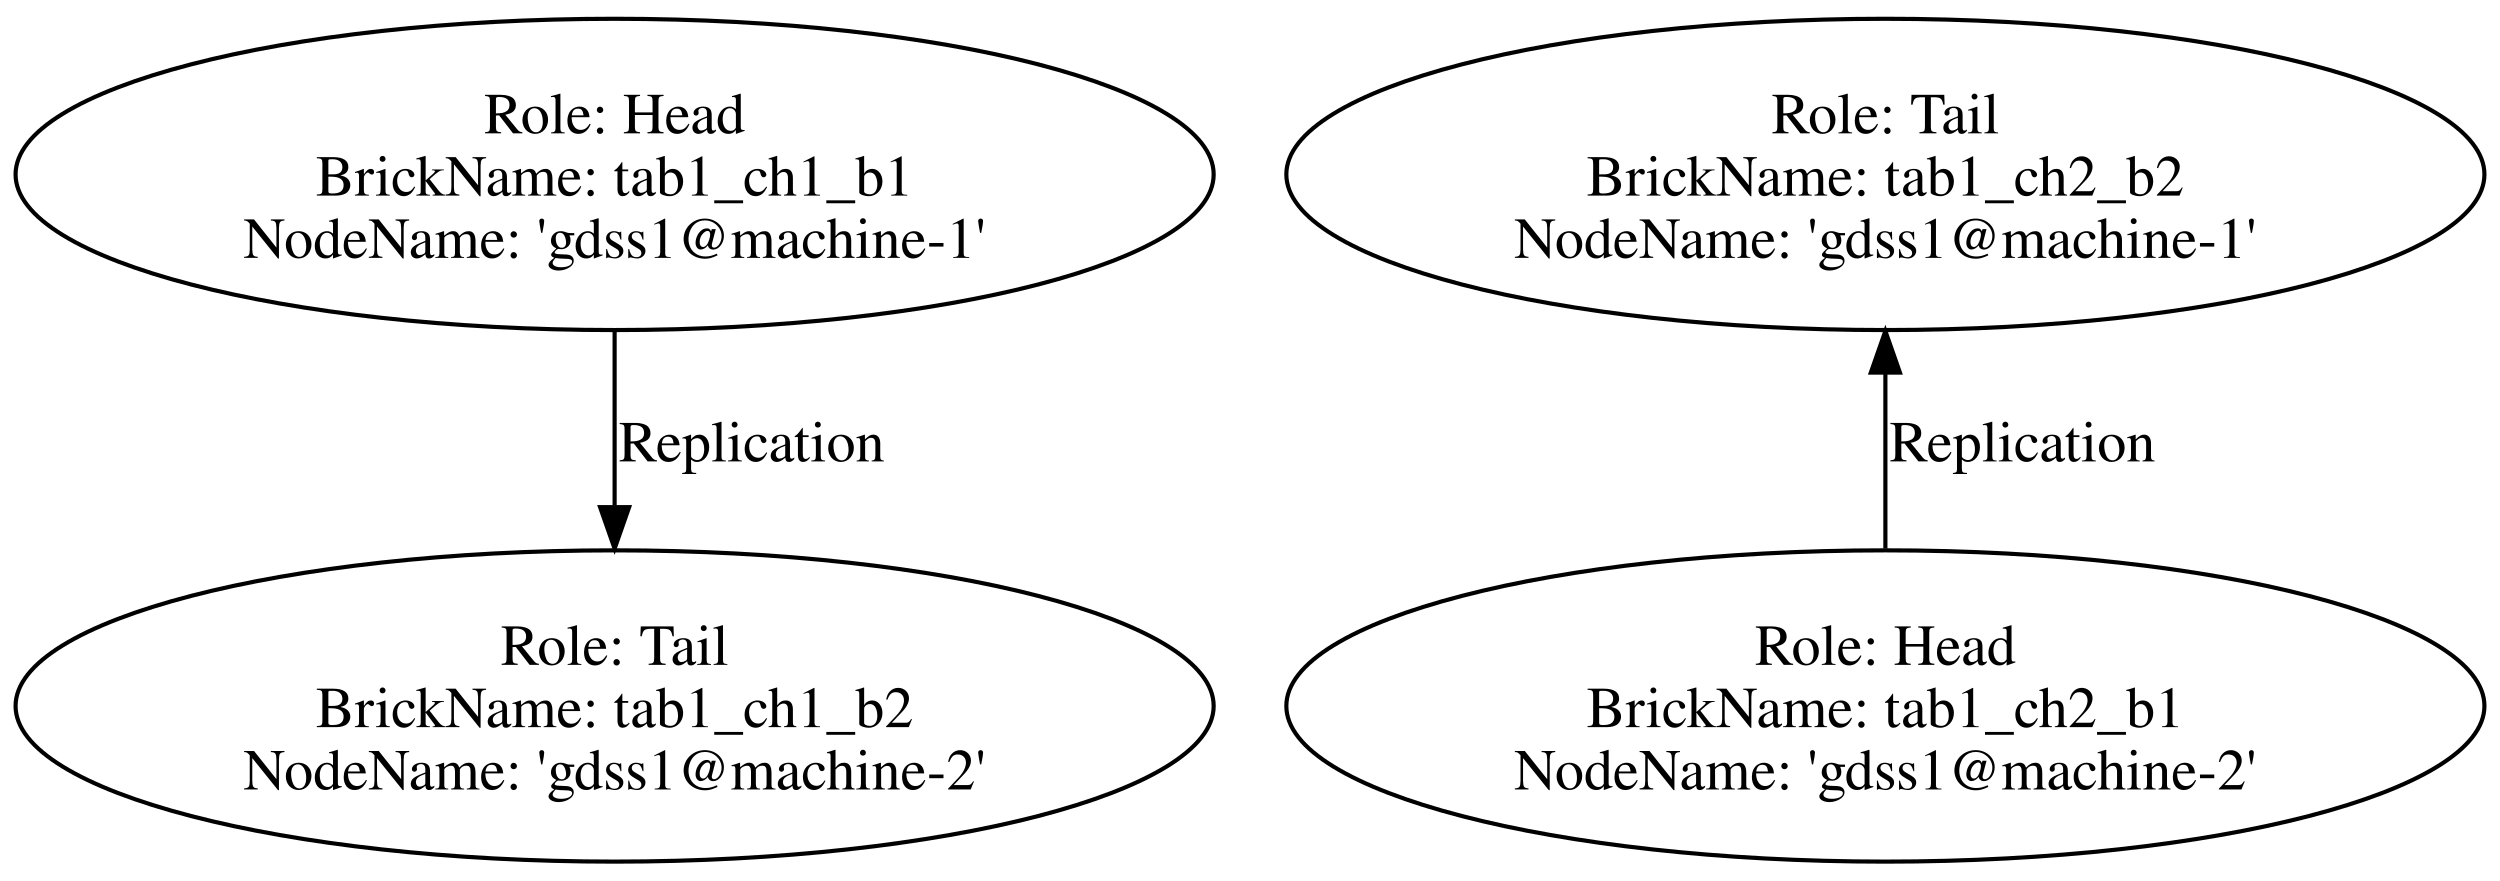
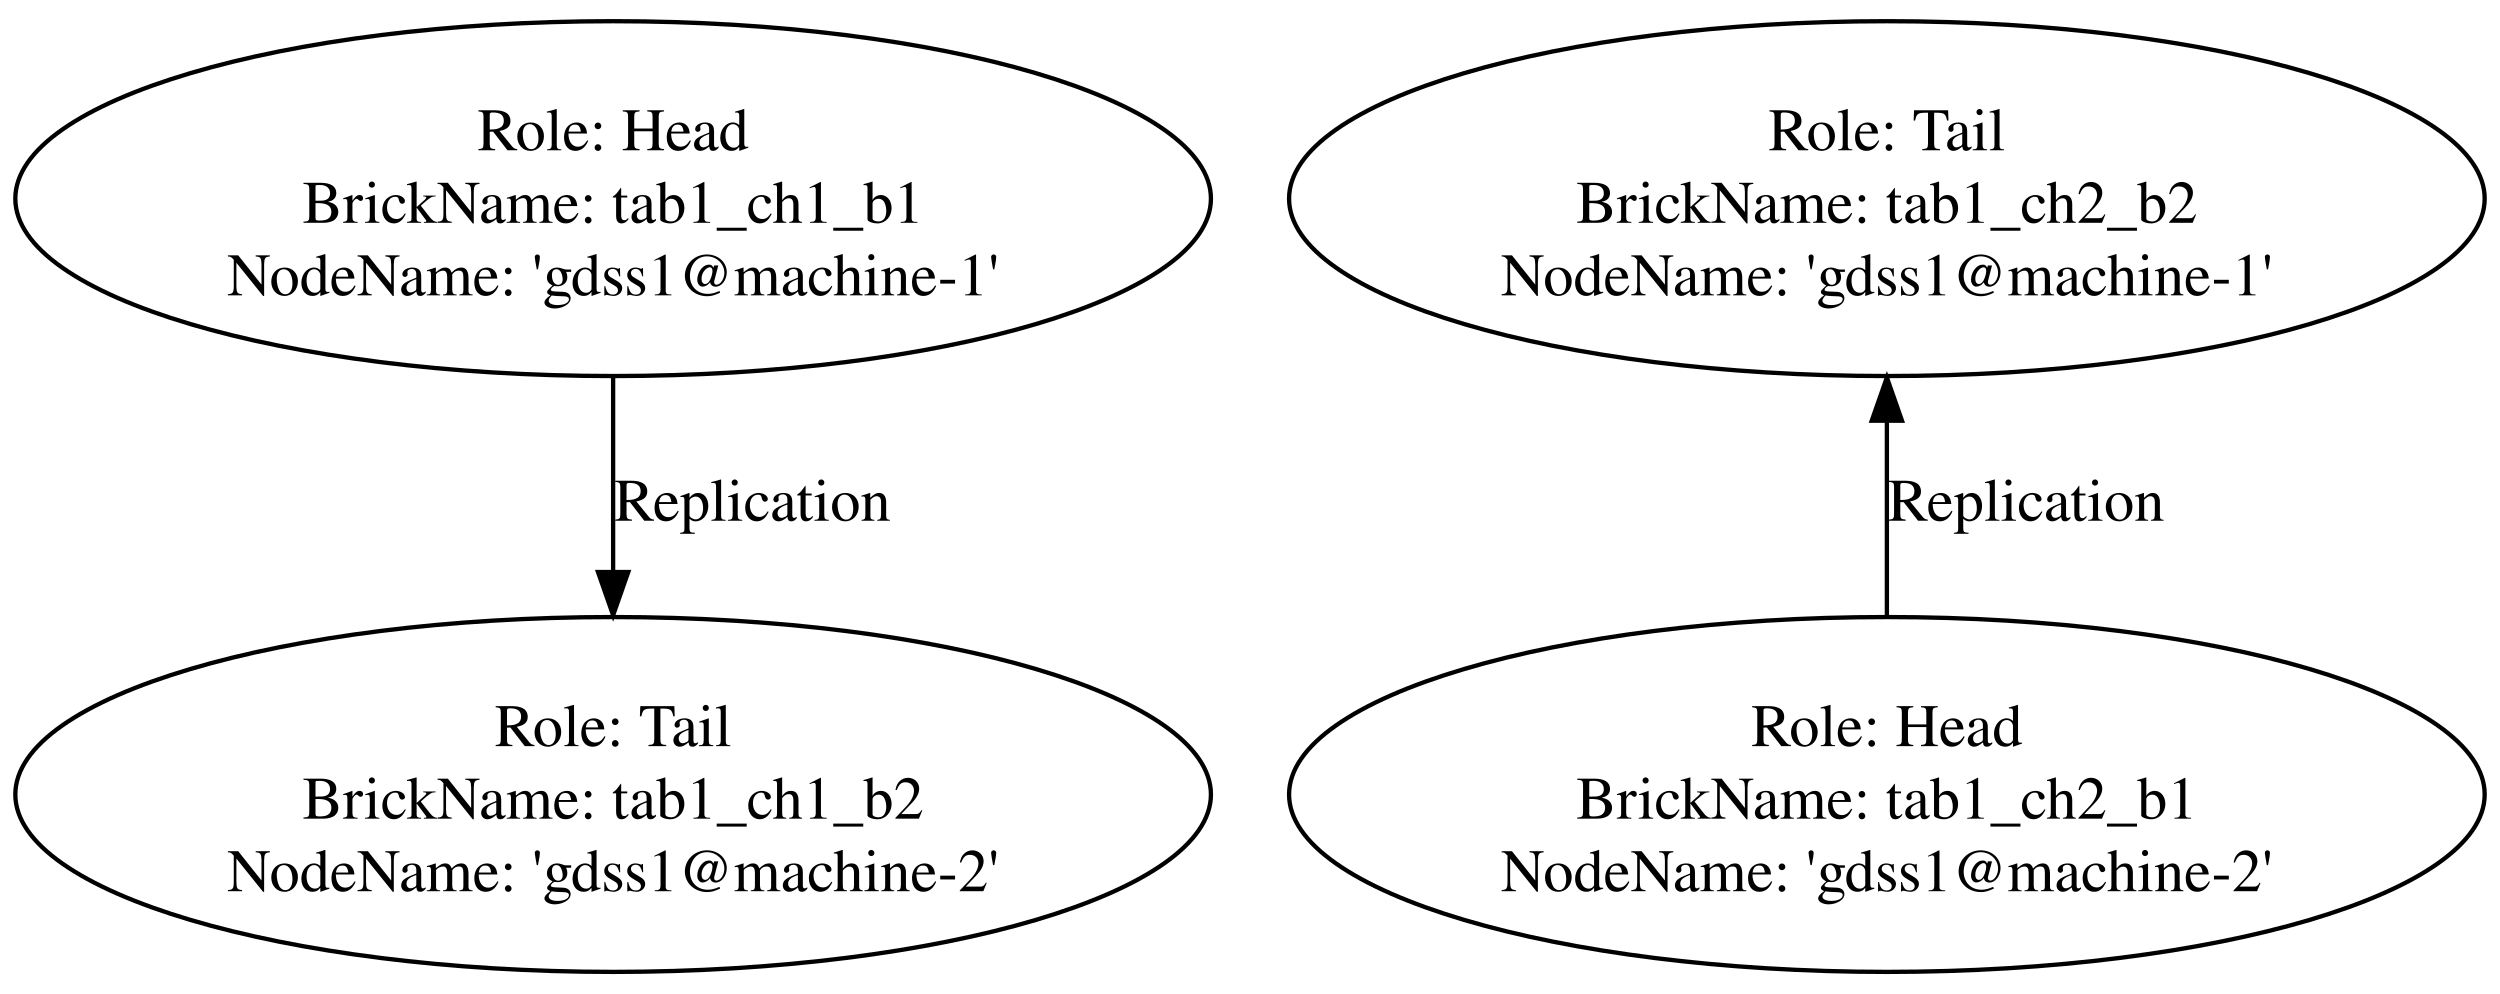
- <svg xmlns="http://www.w3.org/2000/svg" width="602pt" height="212pt" viewBox="0.00 0.00 602.00 212.00">
-   <g id="graph1" class="graph" transform="scale(1 1) rotate(0) translate(4 208)">
-     <polygon fill="white" stroke="white" points="-4,5 -4,-208 599,-208 599,5 -4,5" />
+ <svg xmlns="http://www.w3.org/2000/svg" width="579pt" height="230pt" viewBox="0.00 0.00 579.00 230.00">
+   <g id="graph1" class="graph" transform="scale(1 1) rotate(0) translate(4 226)">
+     <polygon fill="white" stroke="white" points="-4,5 -4,-226 576,-226 576,5 -4,5" />
    <g id="node2" class="node">
-       <ellipse fill="none" stroke="black" cx="144" cy="-166" rx="144.25" ry="37.477" />
-       <text text-anchor="middle" x="144" y="-175.9" font-family="Times,serif" font-size="14.00">Role: Head</text>
-       <text text-anchor="middle" x="144" y="-160.9" font-family="Times,serif" font-size="14.00">BrickName: tab1_ch1_b1</text>
-       <text text-anchor="middle" x="144" y="-145.9" font-family="Times,serif" font-size="14.00">NodeName: 'gdss1@machine-1'</text>
+       <ellipse fill="none" stroke="black" cx="138" cy="-180" rx="138.451" ry="41.091" />
+       <text text-anchor="middle" x="138" y="-191.2" font-family="Times,serif" font-size="14.00">Role: Head</text>
+       <text text-anchor="middle" x="138" y="-174.4" font-family="Times,serif" font-size="14.00">BrickName: tab1_ch1_b1</text>
+       <text text-anchor="middle" x="138" y="-157.6" font-family="Times,serif" font-size="14.00">NodeName: 'gdss1@machine-1'</text>
    </g>
    <g id="node5" class="node">
-       <ellipse fill="none" stroke="black" cx="144" cy="-38" rx="144.25" ry="37.477" />
-       <text text-anchor="middle" x="144" y="-47.9" font-family="Times,serif" font-size="14.00">Role: Tail</text>
-       <text text-anchor="middle" x="144" y="-32.9" font-family="Times,serif" font-size="14.00">BrickName: tab1_ch1_b2</text>
-       <text text-anchor="middle" x="144" y="-17.9" font-family="Times,serif" font-size="14.00">NodeName: 'gdss1@machine-2'</text>
+       <ellipse fill="none" stroke="black" cx="138" cy="-42" rx="138.451" ry="41.091" />
+       <text text-anchor="middle" x="138" y="-53.2" font-family="Times,serif" font-size="14.00">Role: Tail</text>
+       <text text-anchor="middle" x="138" y="-36.4" font-family="Times,serif" font-size="14.00">BrickName: tab1_ch1_b2</text>
+       <text text-anchor="middle" x="138" y="-19.6" font-family="Times,serif" font-size="14.00">NodeName: 'gdss1@machine-2'</text>
    </g>
    <g id="edge4" class="edge">
-       <path fill="none" stroke="black" d="M144,-128.288C144,-115.125 144,-100.166 144,-86.263" />
-       <polygon fill="black" stroke="black" points="147.5,-85.885 144,-75.885 140.5,-85.885 147.5,-85.885" />
-       <text text-anchor="middle" x="177" y="-96.9" font-family="Times,serif" font-size="14.00">Replication</text>
+       <path fill="none" stroke="black" d="M138,-138.564C138,-124.441 138,-108.408 138,-93.564" />
+       <polygon fill="black" stroke="black" points="141.5,-93.515 138,-83.515 134.5,-93.515 141.5,-93.515" />
+       <text text-anchor="middle" x="170.269" y="-105.4" font-family="Times,serif" font-size="14.00">Replication</text>
    </g>
    <g id="node3" class="node">
-       <ellipse fill="none" stroke="black" cx="450" cy="-166" rx="144.25" ry="37.477" />
-       <text text-anchor="middle" x="450" y="-175.9" font-family="Times,serif" font-size="14.00">Role: Tail</text>
-       <text text-anchor="middle" x="450" y="-160.9" font-family="Times,serif" font-size="14.00">BrickName: tab1_ch2_b2</text>
-       <text text-anchor="middle" x="450" y="-145.9" font-family="Times,serif" font-size="14.00">NodeName: 'gdss1@machine-1'</text>
+       <ellipse fill="none" stroke="black" cx="433" cy="-180" rx="138.451" ry="41.091" />
+       <text text-anchor="middle" x="433" y="-191.2" font-family="Times,serif" font-size="14.00">Role: Tail</text>
+       <text text-anchor="middle" x="433" y="-174.4" font-family="Times,serif" font-size="14.00">BrickName: tab1_ch2_b2</text>
+       <text text-anchor="middle" x="433" y="-157.6" font-family="Times,serif" font-size="14.00">NodeName: 'gdss1@machine-1'</text>
    </g>
    <g id="node6" class="node">
-       <ellipse fill="none" stroke="black" cx="450" cy="-38" rx="144.25" ry="37.477" />
-       <text text-anchor="middle" x="450" y="-47.9" font-family="Times,serif" font-size="14.00">Role: Head</text>
-       <text text-anchor="middle" x="450" y="-32.9" font-family="Times,serif" font-size="14.00">BrickName: tab1_ch2_b1</text>
-       <text text-anchor="middle" x="450" y="-17.9" font-family="Times,serif" font-size="14.00">NodeName: 'gdss1@machine-2'</text>
+       <ellipse fill="none" stroke="black" cx="433" cy="-42" rx="138.451" ry="41.091" />
+       <text text-anchor="middle" x="433" y="-53.2" font-family="Times,serif" font-size="14.00">Role: Head</text>
+       <text text-anchor="middle" x="433" y="-36.4" font-family="Times,serif" font-size="14.00">BrickName: tab1_ch2_b1</text>
+       <text text-anchor="middle" x="433" y="-19.6" font-family="Times,serif" font-size="14.00">NodeName: 'gdss1@machine-2'</text>
    </g>
    <g id="edge6" class="edge">
-       <path fill="none" stroke="black" d="M450,-75.885C450,-89.064 450,-104.026 450,-117.919" />
-       <polygon fill="black" stroke="black" points="446.5,-118.288 450,-128.288 453.5,-118.288 446.5,-118.288" />
-       <text text-anchor="middle" x="483" y="-96.9" font-family="Times,serif" font-size="14.00">Replication</text>
+       <path fill="none" stroke="black" d="M433,-83.515C433,-97.646 433,-113.68 433,-128.519" />
+       <polygon fill="black" stroke="black" points="429.5,-128.564 433,-138.564 436.5,-128.564 429.5,-128.564" />
+       <text text-anchor="middle" x="465.269" y="-105.4" font-family="Times,serif" font-size="14.00">Replication</text>
    </g>
  </g>
</svg>
